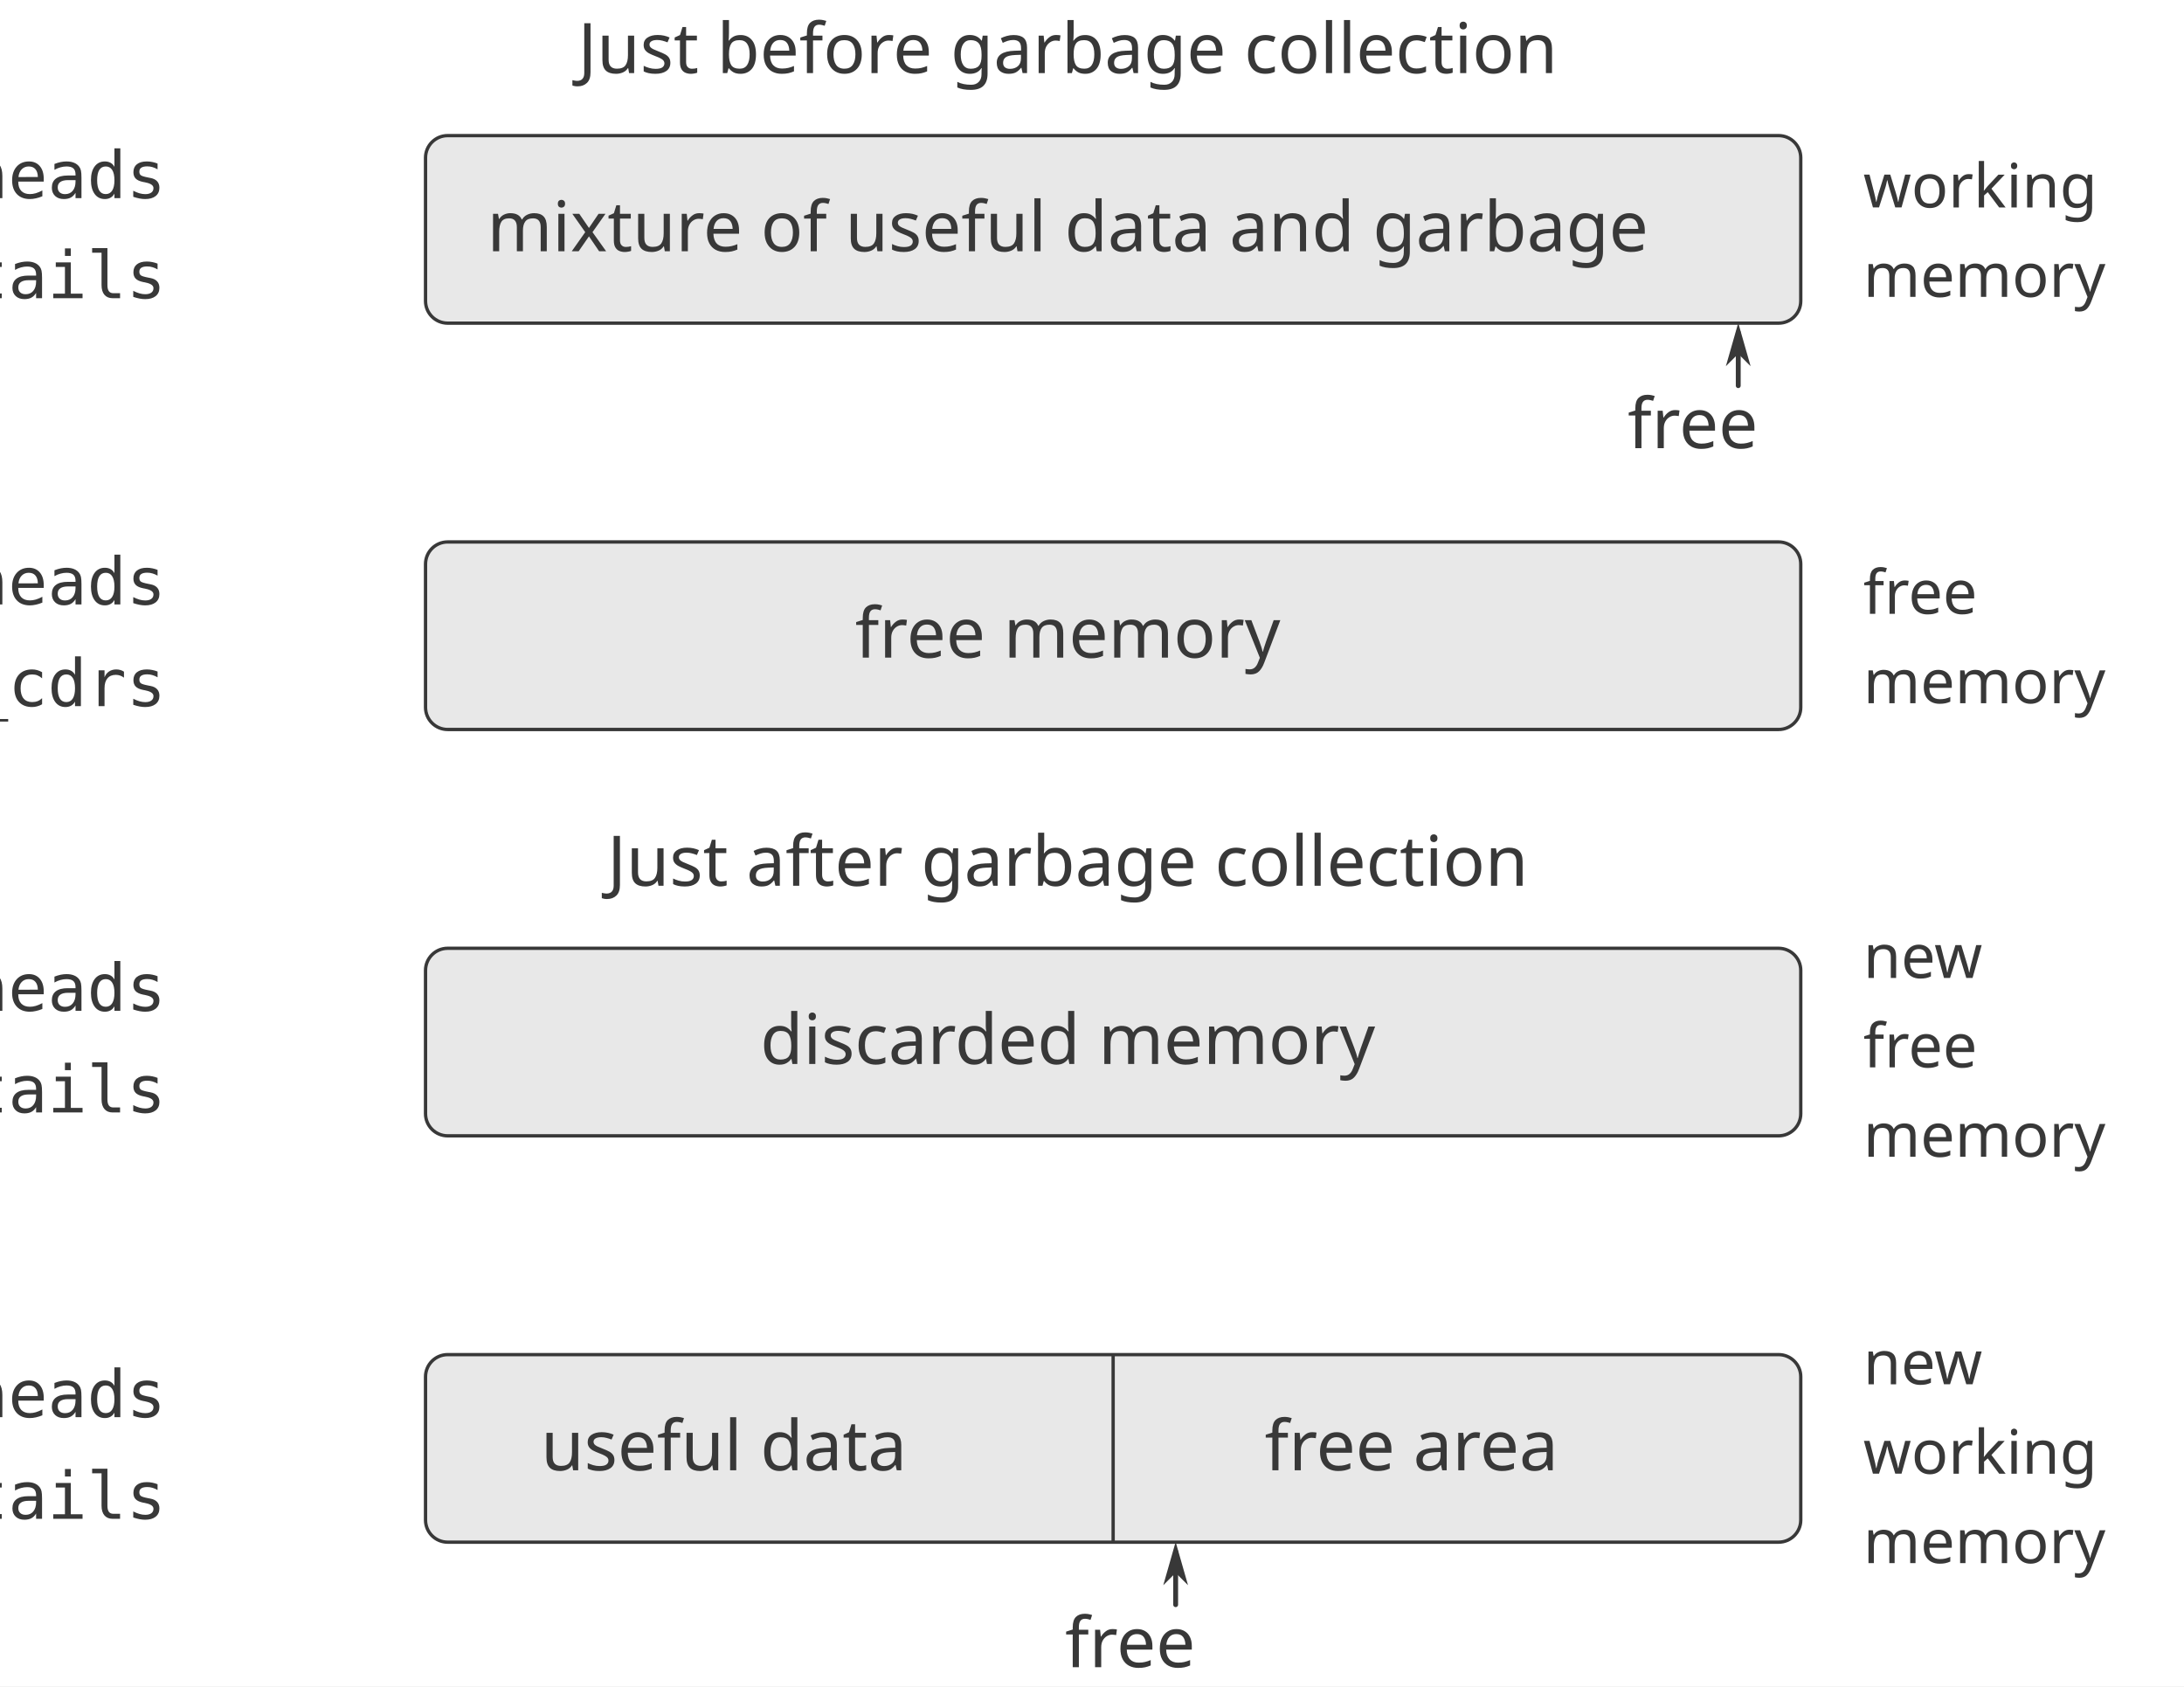
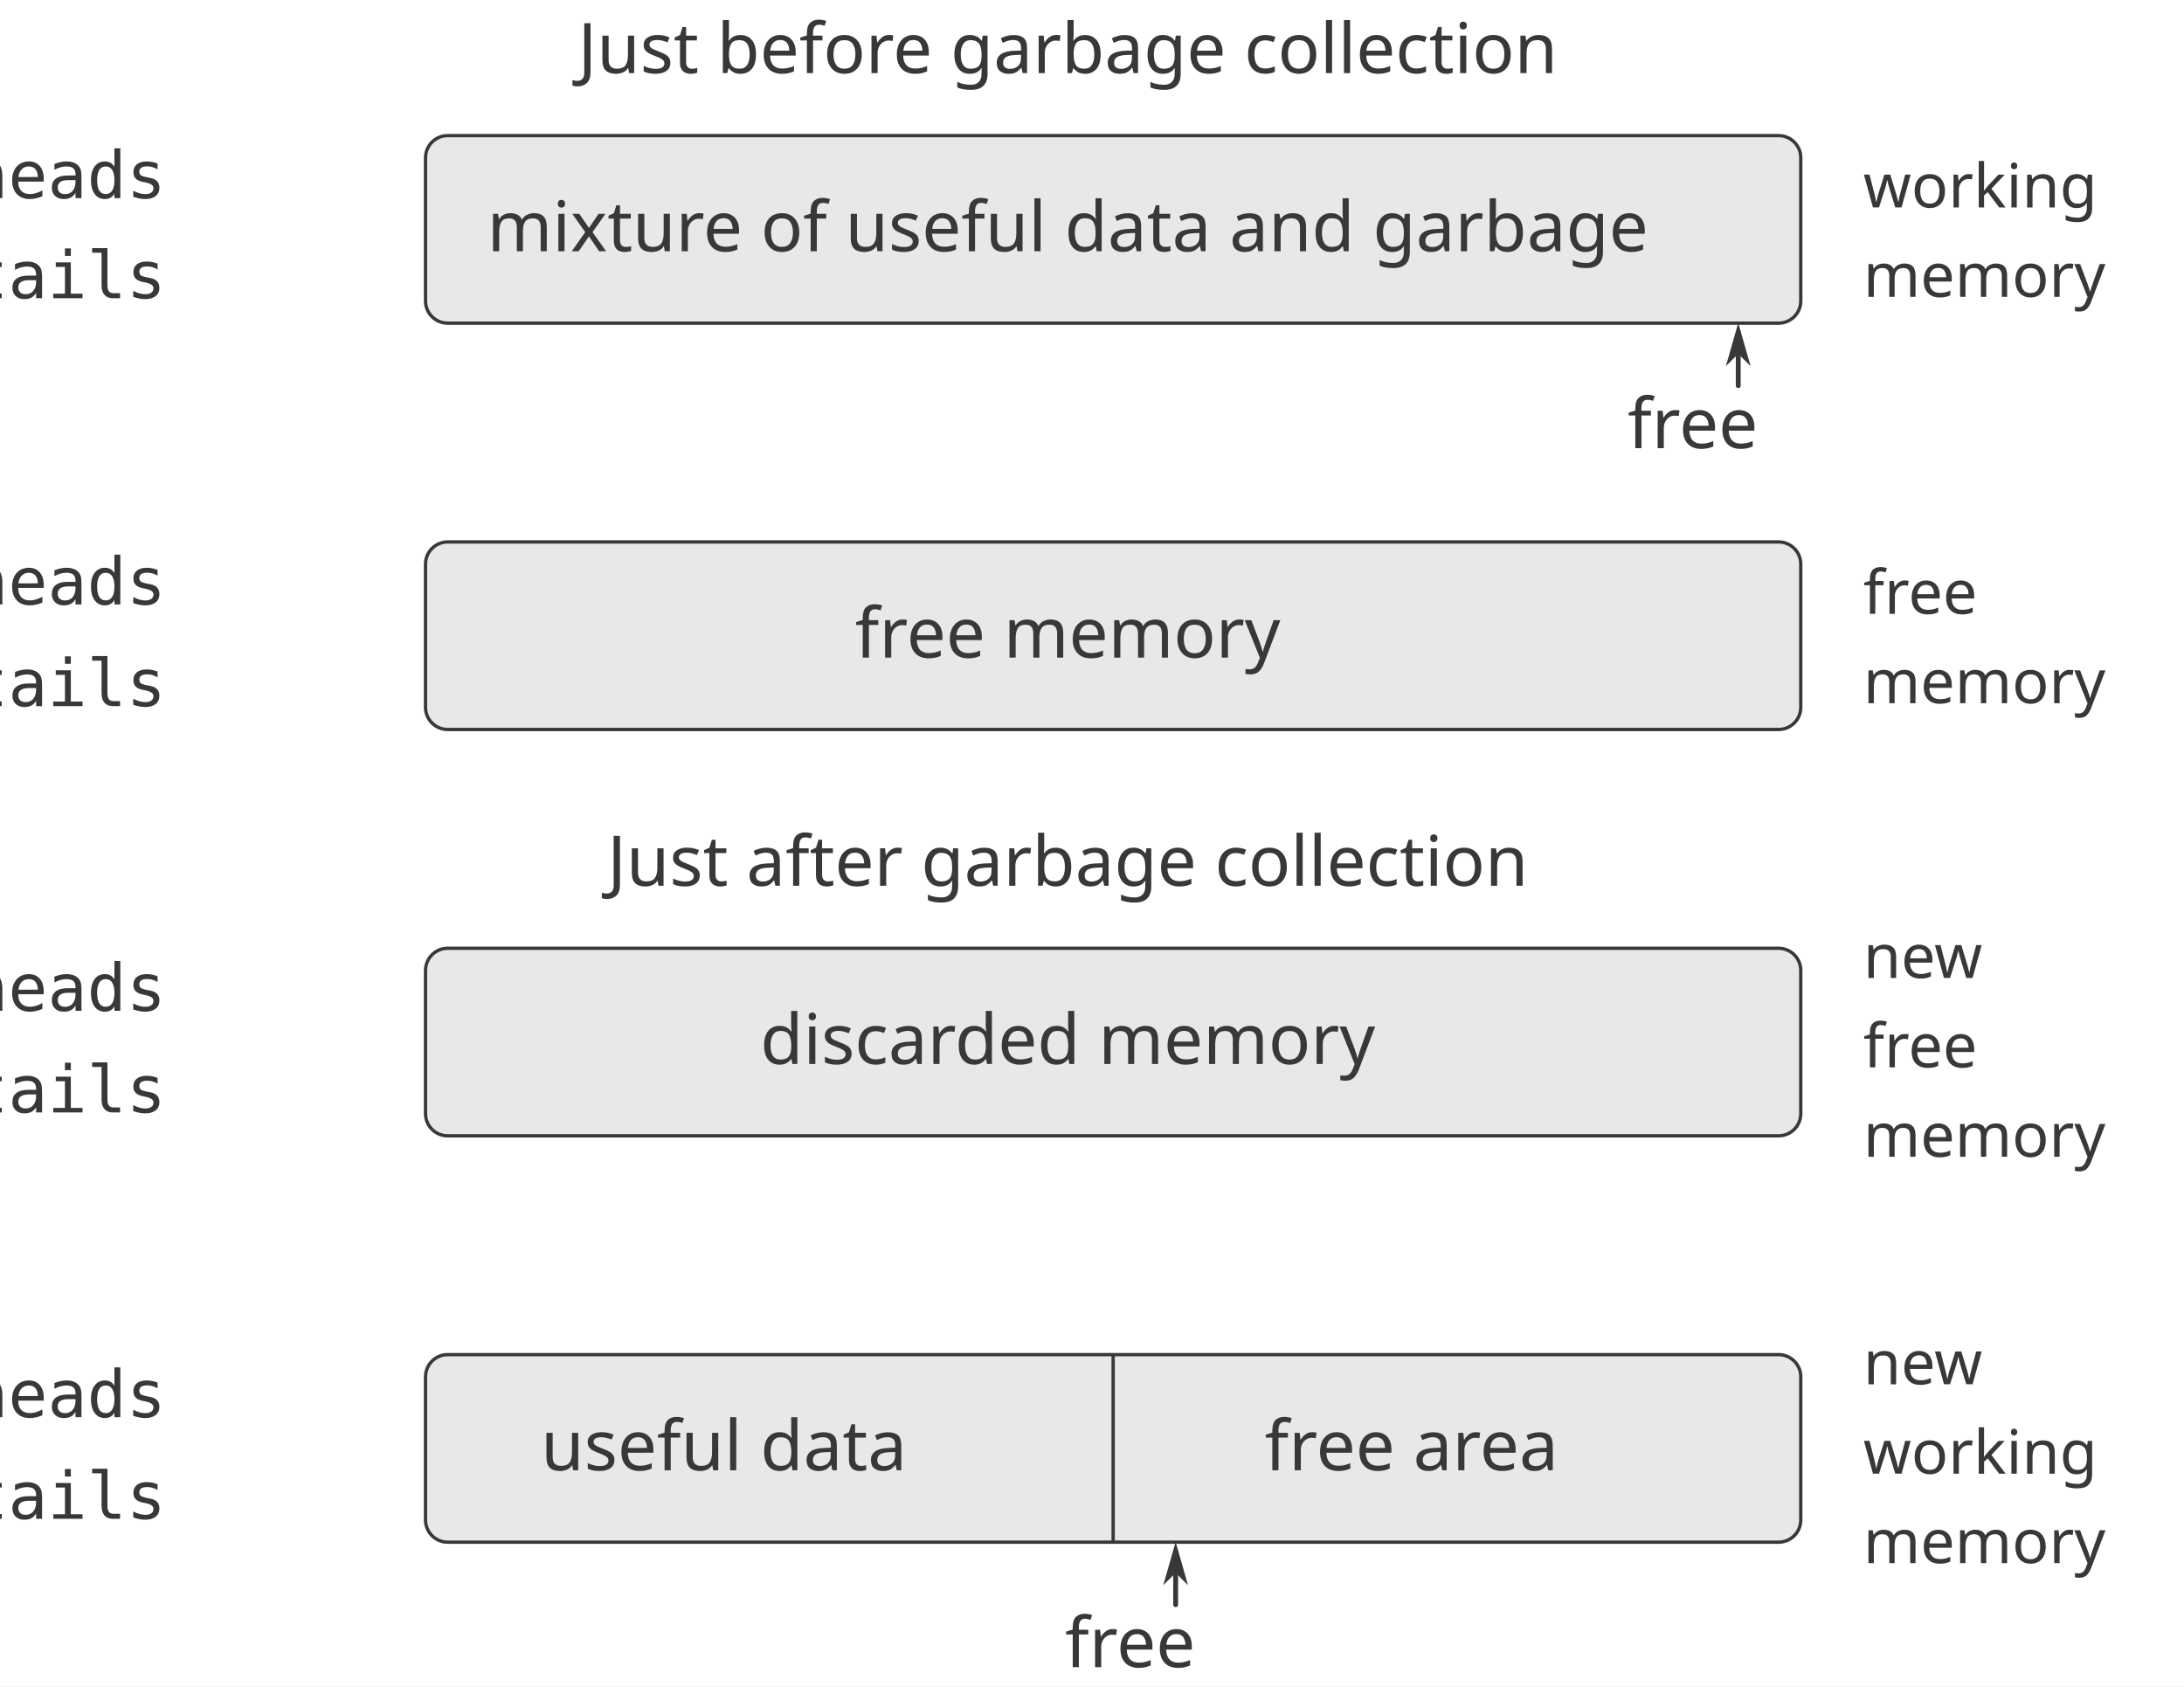
<svg xmlns="http://www.w3.org/2000/svg" preserveAspectRatio="xMinYMin meet" viewBox="0 0 667 515" id="svg8235" version="1.1">
  <defs id="defs8237">
    <marker refX="0" refY="0" orient="auto" id="Arrow1Mend" style="overflow:visible">
      <path d="M 0,0 5,-5 -12.5,0 5,5 0,0 z" transform="matrix(-0.4,0,0,-0.4,-4,0)" id="path4415" style="fill:#383838;fill-rule:evenodd;stroke:#383838;stroke-width:1pt;marker-start:none" />
    </marker>
    <marker refX="0" refY="0" orient="auto" id="Arrow1Mend-2" style="overflow:visible">
      <path d="M 0,0 5,-5 -12.5,0 5,5 0,0 z" transform="matrix(-0.4,0,0,-0.4,-4,0)" id="path4415-6" style="fill:#383838;fill-rule:evenodd;stroke:#383838;stroke-width:1pt;marker-start:none" />
    </marker>
  </defs>
  <rect width="100%" height="100%" fill="white" id="rect8" />
  <g transform="translate(-26.21337,-48.10294)" id="layer6" style="display:inline">
    <path d="m 557.079,165.881 0,-16.237" id="path8845-6-0-7-0-4-6-6" style="fill:none;stroke:#383838;stroke-width:1.488;stroke-linecap:round;stroke-linejoin:round;stroke-miterlimit:4;stroke-opacity:1;stroke-dasharray:none;marker-end:url(#Arrow1Mend)" />
    <rect width="420" height="57.273" rx="6.764" ry="6.764" x="156.17" y="89.517" id="rect8766" style="fill:#e8e8e8;fill-opacity:1;stroke:#383838;stroke-width:1.015;stroke-linecap:round;stroke-linejoin:round;stroke-miterlimit:4;stroke-opacity:1;stroke-dasharray:none;stroke-dashoffset:0" />
    <rect width="420" height="57.273" rx="6.764" ry="6.764" x="156.17" y="213.608" id="rect8766-0" style="fill:#e8e8e8;fill-opacity:1;stroke:#383838;stroke-width:1.015;stroke-linecap:round;stroke-linejoin:round;stroke-miterlimit:4;stroke-opacity:1;stroke-dasharray:none;stroke-dashoffset:0" />
    <rect width="420" height="57.273" rx="6.764" ry="6.764" x="156.17" y="337.699" id="rect8766-3" style="fill:#e8e8e8;fill-opacity:1;stroke:#383838;stroke-width:1.015;stroke-linecap:round;stroke-linejoin:round;stroke-miterlimit:4;stroke-opacity:1;stroke-dasharray:none;stroke-dashoffset:0" />
    <rect width="420" height="57.273" rx="6.764" ry="6.764" x="156.17" y="461.789" id="rect8766-9" style="fill:#e8e8e8;fill-opacity:1;stroke:#383838;stroke-width:1.015;stroke-linecap:round;stroke-linejoin:round;stroke-miterlimit:4;stroke-opacity:1;stroke-dasharray:none;stroke-dashoffset:0" />
  </g>
  <g transform="translate(-26.21337,-48.10294)" id="layer7" style="display:inline">
-     <text x="557.079" y="184.971" id="text8826" xml:space="preserve" style="font-style:normal;font-variant:normal;font-weight:normal;font-stretch:normal;font-size:21.333px;line-height:125%;font-family:'Linux Biolinum O';-inkscape-font-specification:'Linux Biolinum O, Normal';font-variant-ligatures:normal;font-variant-caps:normal;font-variant-numeric:normal;font-feature-settings:normal;text-align:center;letter-spacing:0px;word-spacing:0px;writing-mode:lr;text-anchor:middle;fill:#383838;fill-opacity:1;stroke:none;">
-       <tspan x="557.079" y="184.971" id="tspan8828" style="font-style:normal;font-variant:normal;font-weight:normal;font-stretch:normal;font-size:21.333px;font-family:'Linux Biolinum O';-inkscape-font-specification:'Linux Biolinum O, Normal';font-variant-ligatures:normal;font-variant-caps:normal;font-variant-numeric:normal;font-feature-settings:normal;text-align:center;writing-mode:lr;text-anchor:middle;">free</tspan>
+     <text x="557.079" y="184.971" id="text8826" xml:space="preserve" style="font-style:normal;font-variant:normal;font-weight:normal;font-stretch:normal;font-size:21.333px;line-height:125%;font-family:'Linux Biolinum O';-inkscape-font-specification:'Linux Biolinum O, Normal';font-variant-ligatures:normal;font-variant-caps:normal;font-variant-numeric:normal;font-feature-settings:normal;text-align:center;letter-spacing:0px;word-spacing:0px;writing-mode:lr-tb;text-anchor:middle;fill:#383838;fill-opacity:1;stroke:none">
+       <tspan x="557.079" y="184.971" id="tspan8828" style="font-style:normal;font-variant:normal;font-weight:normal;font-stretch:normal;font-size:21.333px;font-family:'Linux Biolinum O';-inkscape-font-specification:'Linux Biolinum O, Normal';font-variant-ligatures:normal;font-variant-caps:normal;font-variant-numeric:normal;font-feature-settings:normal;text-align:center;writing-mode:lr-tb;text-anchor:middle">free</tspan>
    </text>
    <path d="M 385.26,538.153 V 521.916" id="path8845-6-0-7-0-4-6-6-1" style="fill:none;stroke:#383838;stroke-width:1.488;stroke-linecap:round;stroke-linejoin:round;stroke-miterlimit:4;stroke-dasharray:none;stroke-opacity:1;marker-end:url(#Arrow1Mend)" />
-     <text x="385.26" y="557.244" id="text8826-0" xml:space="preserve" style="font-style:normal;font-variant:normal;font-weight:normal;font-stretch:normal;font-size:21.333px;line-height:125%;font-family:'Linux Biolinum O';-inkscape-font-specification:'Linux Biolinum O, Normal';font-variant-ligatures:normal;font-variant-caps:normal;font-variant-numeric:normal;font-feature-settings:normal;text-align:center;letter-spacing:0px;word-spacing:0px;writing-mode:lr;text-anchor:middle;fill:#383838;fill-opacity:1;stroke:none;">
-       <tspan x="385.26" y="557.244" id="tspan8828-1" style="font-style:normal;font-variant:normal;font-weight:normal;font-stretch:normal;font-size:21.333px;font-family:'Linux Biolinum O';-inkscape-font-specification:'Linux Biolinum O, Normal';font-variant-ligatures:normal;font-variant-caps:normal;font-variant-numeric:normal;font-feature-settings:normal;text-align:center;writing-mode:lr;text-anchor:middle;">free</tspan>
+     <text x="385.26" y="557.244" id="text8826-0" xml:space="preserve" style="font-style:normal;font-variant:normal;font-weight:normal;font-stretch:normal;font-size:21.333px;line-height:125%;font-family:'Linux Biolinum O';-inkscape-font-specification:'Linux Biolinum O, Normal';font-variant-ligatures:normal;font-variant-caps:normal;font-variant-numeric:normal;font-feature-settings:normal;text-align:center;letter-spacing:0px;word-spacing:0px;writing-mode:lr-tb;text-anchor:middle;fill:#383838;fill-opacity:1;stroke:none">
+       <tspan x="385.26" y="557.244" id="tspan8828-1" style="font-style:normal;font-variant:normal;font-weight:normal;font-stretch:normal;font-size:21.333px;font-family:'Linux Biolinum O';-inkscape-font-specification:'Linux Biolinum O, Normal';font-variant-ligatures:normal;font-variant-caps:normal;font-variant-numeric:normal;font-feature-settings:normal;text-align:center;writing-mode:lr-tb;text-anchor:middle">free</tspan>
    </text>
-     <text x="366.17" y="70.426" id="text9368" xml:space="preserve" style="font-style:normal;font-variant:normal;font-weight:normal;font-stretch:normal;font-size:21.333px;line-height:125%;font-family:'Linux Biolinum O';-inkscape-font-specification:'Linux Biolinum O, Normal';font-variant-ligatures:normal;font-variant-caps:normal;font-variant-numeric:normal;font-feature-settings:normal;text-align:center;letter-spacing:0px;word-spacing:0px;writing-mode:lr;text-anchor:middle;fill:#383838;fill-opacity:1;stroke:none;">
-       <tspan x="366.17" y="70.426" id="tspan9370" style="font-style:normal;font-variant:normal;font-weight:normal;font-stretch:normal;font-size:21.333px;font-family:'Linux Biolinum O';-inkscape-font-specification:'Linux Biolinum O, Normal';font-variant-ligatures:normal;font-variant-caps:normal;font-variant-numeric:normal;font-feature-settings:normal;text-align:center;writing-mode:lr;text-anchor:middle;">Just before garbage collection</tspan>
+     <text x="366.17" y="70.426" id="text9368" xml:space="preserve" style="font-style:normal;font-variant:normal;font-weight:normal;font-stretch:normal;font-size:21.333px;line-height:125%;font-family:'Linux Biolinum O';-inkscape-font-specification:'Linux Biolinum O, Normal';font-variant-ligatures:normal;font-variant-caps:normal;font-variant-numeric:normal;font-feature-settings:normal;text-align:center;letter-spacing:0px;word-spacing:0px;writing-mode:lr-tb;text-anchor:middle;fill:#383838;fill-opacity:1;stroke:none">
+       <tspan x="366.17" y="70.426" id="tspan9370" style="font-style:normal;font-variant:normal;font-weight:normal;font-stretch:normal;font-size:21.333px;font-family:'Linux Biolinum O';-inkscape-font-specification:'Linux Biolinum O, Normal';font-variant-ligatures:normal;font-variant-caps:normal;font-variant-numeric:normal;font-feature-settings:normal;text-align:center;writing-mode:lr-tb;text-anchor:middle">Just before garbage collection</tspan>
    </text>
-     <text x="366.17" y="124.845" id="text9372" xml:space="preserve" style="font-style:normal;font-variant:normal;font-weight:normal;font-stretch:normal;font-size:21.333px;line-height:125%;font-family:'Linux Biolinum O';-inkscape-font-specification:'Linux Biolinum O, Normal';font-variant-ligatures:normal;font-variant-caps:normal;font-variant-numeric:normal;font-feature-settings:normal;text-align:center;letter-spacing:0px;word-spacing:0px;writing-mode:lr;text-anchor:middle;fill:#383838;fill-opacity:1;stroke:none;">
-       <tspan x="366.17" y="124.845" id="tspan9374" style="font-style:normal;font-variant:normal;font-weight:normal;font-stretch:normal;font-size:21.333px;font-family:'Linux Biolinum O';-inkscape-font-specification:'Linux Biolinum O, Normal';font-variant-ligatures:normal;font-variant-caps:normal;font-variant-numeric:normal;font-feature-settings:normal;text-align:center;writing-mode:lr;text-anchor:middle;">mixture of useful data and garbage</tspan>
+     <text x="366.17" y="124.845" id="text9372" xml:space="preserve" style="font-style:normal;font-variant:normal;font-weight:normal;font-stretch:normal;font-size:21.333px;line-height:125%;font-family:'Linux Biolinum O';-inkscape-font-specification:'Linux Biolinum O, Normal';font-variant-ligatures:normal;font-variant-caps:normal;font-variant-numeric:normal;font-feature-settings:normal;text-align:center;letter-spacing:0px;word-spacing:0px;writing-mode:lr-tb;text-anchor:middle;fill:#383838;fill-opacity:1;stroke:none">
+       <tspan x="366.17" y="124.845" id="tspan9374" style="font-style:normal;font-variant:normal;font-weight:normal;font-stretch:normal;font-size:21.333px;font-family:'Linux Biolinum O';-inkscape-font-specification:'Linux Biolinum O, Normal';font-variant-ligatures:normal;font-variant-caps:normal;font-variant-numeric:normal;font-feature-settings:normal;text-align:center;writing-mode:lr-tb;text-anchor:middle">mixture of useful data and garbage</tspan>
    </text>
-     <text x="366.17" y="248.936" id="text9376" xml:space="preserve" style="font-style:normal;font-variant:normal;font-weight:normal;font-stretch:normal;font-size:21.333px;line-height:125%;font-family:'Linux Biolinum O';-inkscape-font-specification:'Linux Biolinum O, Normal';font-variant-ligatures:normal;font-variant-caps:normal;font-variant-numeric:normal;font-feature-settings:normal;text-align:center;letter-spacing:0px;word-spacing:0px;writing-mode:lr;text-anchor:middle;fill:#383838;fill-opacity:1;stroke:none;">
-       <tspan x="366.17" y="248.936" id="tspan9378" style="font-style:normal;font-variant:normal;font-weight:normal;font-stretch:normal;font-size:21.333px;font-family:'Linux Biolinum O';-inkscape-font-specification:'Linux Biolinum O, Normal';font-variant-ligatures:normal;font-variant-caps:normal;font-variant-numeric:normal;font-feature-settings:normal;text-align:center;writing-mode:lr;text-anchor:middle;">free memory</tspan>
+     <text x="366.17" y="248.936" id="text9376" xml:space="preserve" style="font-style:normal;font-variant:normal;font-weight:normal;font-stretch:normal;font-size:21.333px;line-height:125%;font-family:'Linux Biolinum O';-inkscape-font-specification:'Linux Biolinum O, Normal';font-variant-ligatures:normal;font-variant-caps:normal;font-variant-numeric:normal;font-feature-settings:normal;text-align:center;letter-spacing:0px;word-spacing:0px;writing-mode:lr-tb;text-anchor:middle;fill:#383838;fill-opacity:1;stroke:none">
+       <tspan x="366.17" y="248.936" id="tspan9378" style="font-style:normal;font-variant:normal;font-weight:normal;font-stretch:normal;font-size:21.333px;font-family:'Linux Biolinum O';-inkscape-font-specification:'Linux Biolinum O, Normal';font-variant-ligatures:normal;font-variant-caps:normal;font-variant-numeric:normal;font-feature-settings:normal;text-align:center;writing-mode:lr-tb;text-anchor:middle">free memory</tspan>
    </text>
-     <text x="366.17" y="318.608" id="text9380" xml:space="preserve" style="font-style:normal;font-variant:normal;font-weight:normal;font-stretch:normal;font-size:21.333px;line-height:125%;font-family:'Linux Biolinum O';-inkscape-font-specification:'Linux Biolinum O, Normal';font-variant-ligatures:normal;font-variant-caps:normal;font-variant-numeric:normal;font-feature-settings:normal;text-align:center;letter-spacing:0px;word-spacing:0px;writing-mode:lr;text-anchor:middle;fill:#383838;fill-opacity:1;stroke:none;">
-       <tspan x="366.17" y="318.608" id="tspan9382" style="font-style:normal;font-variant:normal;font-weight:normal;font-stretch:normal;font-size:21.333px;font-family:'Linux Biolinum O';-inkscape-font-specification:'Linux Biolinum O, Normal';font-variant-ligatures:normal;font-variant-caps:normal;font-variant-numeric:normal;font-feature-settings:normal;text-align:center;writing-mode:lr;text-anchor:middle;">Just after garbage collection</tspan>
+     <text x="366.17" y="318.608" id="text9380" xml:space="preserve" style="font-style:normal;font-variant:normal;font-weight:normal;font-stretch:normal;font-size:21.333px;line-height:125%;font-family:'Linux Biolinum O';-inkscape-font-specification:'Linux Biolinum O, Normal';font-variant-ligatures:normal;font-variant-caps:normal;font-variant-numeric:normal;font-feature-settings:normal;text-align:center;letter-spacing:0px;word-spacing:0px;writing-mode:lr-tb;text-anchor:middle;fill:#383838;fill-opacity:1;stroke:none">
+       <tspan x="366.17" y="318.608" id="tspan9382" style="font-style:normal;font-variant:normal;font-weight:normal;font-stretch:normal;font-size:21.333px;font-family:'Linux Biolinum O';-inkscape-font-specification:'Linux Biolinum O, Normal';font-variant-ligatures:normal;font-variant-caps:normal;font-variant-numeric:normal;font-feature-settings:normal;text-align:center;writing-mode:lr-tb;text-anchor:middle">Just after garbage collection</tspan>
    </text>
-     <text x="366.17" y="373.026" id="text9384" xml:space="preserve" style="font-style:normal;font-variant:normal;font-weight:normal;font-stretch:normal;font-size:21.333px;line-height:125%;font-family:'Linux Biolinum O';-inkscape-font-specification:'Linux Biolinum O, Normal';font-variant-ligatures:normal;font-variant-caps:normal;font-variant-numeric:normal;font-feature-settings:normal;text-align:center;letter-spacing:0px;word-spacing:0px;writing-mode:lr;text-anchor:middle;fill:#383838;fill-opacity:1;stroke:none;">
-       <tspan x="366.17" y="373.026" id="tspan9386" style="font-style:normal;font-variant:normal;font-weight:normal;font-stretch:normal;font-size:21.333px;font-family:'Linux Biolinum O';-inkscape-font-specification:'Linux Biolinum O, Normal';font-variant-ligatures:normal;font-variant-caps:normal;font-variant-numeric:normal;font-feature-settings:normal;text-align:center;writing-mode:lr;text-anchor:middle;">discarded memory</tspan>
+     <text x="366.17" y="373.026" id="text9384" xml:space="preserve" style="font-style:normal;font-variant:normal;font-weight:normal;font-stretch:normal;font-size:21.333px;line-height:125%;font-family:'Linux Biolinum O';-inkscape-font-specification:'Linux Biolinum O, Normal';font-variant-ligatures:normal;font-variant-caps:normal;font-variant-numeric:normal;font-feature-settings:normal;text-align:center;letter-spacing:0px;word-spacing:0px;writing-mode:lr-tb;text-anchor:middle;fill:#383838;fill-opacity:1;stroke:none">
+       <tspan x="366.17" y="373.026" id="tspan9386" style="font-style:normal;font-variant:normal;font-weight:normal;font-stretch:normal;font-size:21.333px;font-family:'Linux Biolinum O';-inkscape-font-specification:'Linux Biolinum O, Normal';font-variant-ligatures:normal;font-variant-caps:normal;font-variant-numeric:normal;font-feature-settings:normal;text-align:center;writing-mode:lr-tb;text-anchor:middle">discarded memory</tspan>
    </text>
-     <text x="261.17" y="497.117" id="text9388" xml:space="preserve" style="font-style:normal;font-variant:normal;font-weight:normal;font-stretch:normal;font-size:21.333px;line-height:125%;font-family:'Linux Biolinum O';-inkscape-font-specification:'Linux Biolinum O, Normal';font-variant-ligatures:normal;font-variant-caps:normal;font-variant-numeric:normal;font-feature-settings:normal;text-align:center;letter-spacing:0px;word-spacing:0px;writing-mode:lr;text-anchor:middle;fill:#383838;fill-opacity:1;stroke:none;">
-       <tspan x="261.17" y="497.117" id="tspan9390" style="font-style:normal;font-variant:normal;font-weight:normal;font-stretch:normal;font-size:21.333px;font-family:'Linux Biolinum O';-inkscape-font-specification:'Linux Biolinum O, Normal';font-variant-ligatures:normal;font-variant-caps:normal;font-variant-numeric:normal;font-feature-settings:normal;text-align:center;writing-mode:lr;text-anchor:middle;">useful data</tspan>
+     <text x="261.17" y="497.117" id="text9388" xml:space="preserve" style="font-style:normal;font-variant:normal;font-weight:normal;font-stretch:normal;font-size:21.333px;line-height:125%;font-family:'Linux Biolinum O';-inkscape-font-specification:'Linux Biolinum O, Normal';font-variant-ligatures:normal;font-variant-caps:normal;font-variant-numeric:normal;font-feature-settings:normal;text-align:center;letter-spacing:0px;word-spacing:0px;writing-mode:lr-tb;text-anchor:middle;fill:#383838;fill-opacity:1;stroke:none">
+       <tspan x="261.17" y="497.117" id="tspan9390" style="font-style:normal;font-variant:normal;font-weight:normal;font-stretch:normal;font-size:21.333px;font-family:'Linux Biolinum O';-inkscape-font-specification:'Linux Biolinum O, Normal';font-variant-ligatures:normal;font-variant-caps:normal;font-variant-numeric:normal;font-feature-settings:normal;text-align:center;writing-mode:lr-tb;text-anchor:middle">useful data</tspan>
    </text>
-     <text x="471.169" y="497.117" id="text9392" xml:space="preserve" style="font-style:normal;font-variant:normal;font-weight:normal;font-stretch:normal;font-size:21.333px;line-height:125%;font-family:'Linux Biolinum O';-inkscape-font-specification:'Linux Biolinum O, Normal';font-variant-ligatures:normal;font-variant-caps:normal;font-variant-numeric:normal;font-feature-settings:normal;text-align:center;letter-spacing:0px;word-spacing:0px;writing-mode:lr;text-anchor:middle;fill:#383838;fill-opacity:1;stroke:none;">
-       <tspan x="471.169" y="497.117" id="tspan9394" style="font-style:normal;font-variant:normal;font-weight:normal;font-stretch:normal;font-size:21.333px;font-family:'Linux Biolinum O';-inkscape-font-specification:'Linux Biolinum O, Normal';font-variant-ligatures:normal;font-variant-caps:normal;font-variant-numeric:normal;font-feature-settings:normal;text-align:center;writing-mode:lr;text-anchor:middle;">free area</tspan>
+     <text x="471.169" y="497.117" id="text9392" xml:space="preserve" style="font-style:normal;font-variant:normal;font-weight:normal;font-stretch:normal;font-size:21.333px;line-height:125%;font-family:'Linux Biolinum O';-inkscape-font-specification:'Linux Biolinum O, Normal';font-variant-ligatures:normal;font-variant-caps:normal;font-variant-numeric:normal;font-feature-settings:normal;text-align:center;letter-spacing:0px;word-spacing:0px;writing-mode:lr-tb;text-anchor:middle;fill:#383838;fill-opacity:1;stroke:none">
+       <tspan x="471.169" y="497.117" id="tspan9394" style="font-style:normal;font-variant:normal;font-weight:normal;font-stretch:normal;font-size:21.333px;font-family:'Linux Biolinum O';-inkscape-font-specification:'Linux Biolinum O, Normal';font-variant-ligatures:normal;font-variant-caps:normal;font-variant-numeric:normal;font-feature-settings:normal;text-align:center;writing-mode:lr-tb;text-anchor:middle">free area</tspan>
    </text>
-     <text x="595.26" y="111.462" id="text9396" xml:space="preserve" style="font-style:normal;font-variant:normal;font-weight:normal;font-stretch:normal;font-size:18.667px;line-height:110%;font-family:'Linux Biolinum O';-inkscape-font-specification:'Linux Biolinum O, Normal';font-variant-ligatures:normal;font-variant-caps:normal;font-variant-numeric:normal;font-feature-settings:normal;text-align:start;letter-spacing:0px;word-spacing:0px;writing-mode:lr;text-anchor:start;fill:#383838;fill-opacity:1;stroke:none;">
-       <tspan x="595.26" y="111.462" id="tspan9398" style="font-style:normal;font-variant:normal;font-weight:normal;font-stretch:normal;font-size:18.667px;line-height:110%;font-family:'Linux Biolinum O';-inkscape-font-specification:'Linux Biolinum O, Normal';font-variant-ligatures:normal;font-variant-caps:normal;font-variant-numeric:normal;font-feature-settings:normal;text-align:start;writing-mode:lr;text-anchor:start;">working</tspan>
-       <tspan x="595.26" y="138.762" id="tspan9400" style="font-style:normal;font-variant:normal;font-weight:normal;font-stretch:normal;font-size:18.667px;line-height:110%;font-family:'Linux Biolinum O';-inkscape-font-specification:'Linux Biolinum O, Normal';font-variant-ligatures:normal;font-variant-caps:normal;font-variant-numeric:normal;font-feature-settings:normal;text-align:start;writing-mode:lr;text-anchor:start;">memory</tspan>
+     <text x="595.26" y="111.462" id="text9396" xml:space="preserve" style="font-style:normal;font-variant:normal;font-weight:normal;font-stretch:normal;font-size:18.667px;line-height:110%;font-family:'Linux Biolinum O';-inkscape-font-specification:'Linux Biolinum O, Normal';font-variant-ligatures:normal;font-variant-caps:normal;font-variant-numeric:normal;font-feature-settings:normal;text-align:start;letter-spacing:0px;word-spacing:0px;writing-mode:lr-tb;text-anchor:start;fill:#383838;fill-opacity:1;stroke:none">
+       <tspan x="595.26" y="111.462" id="tspan9398" style="font-style:normal;font-variant:normal;font-weight:normal;font-stretch:normal;font-size:18.667px;line-height:110%;font-family:'Linux Biolinum O';-inkscape-font-specification:'Linux Biolinum O, Normal';font-variant-ligatures:normal;font-variant-caps:normal;font-variant-numeric:normal;font-feature-settings:normal;text-align:start;writing-mode:lr-tb;text-anchor:start">working</tspan>
+       <tspan x="595.26" y="138.762" id="tspan9400" style="font-style:normal;font-variant:normal;font-weight:normal;font-stretch:normal;font-size:18.667px;line-height:110%;font-family:'Linux Biolinum O';-inkscape-font-specification:'Linux Biolinum O, Normal';font-variant-ligatures:normal;font-variant-caps:normal;font-variant-numeric:normal;font-feature-settings:normal;text-align:start;writing-mode:lr-tb;text-anchor:start">memory</tspan>
    </text>
-     <text x="595.26" y="235.553" id="text9402" xml:space="preserve" style="font-style:normal;font-variant:normal;font-weight:normal;font-stretch:normal;font-size:18.667px;line-height:110%;font-family:'Linux Biolinum O';-inkscape-font-specification:'Linux Biolinum O, Normal';font-variant-ligatures:normal;font-variant-caps:normal;font-variant-numeric:normal;font-feature-settings:normal;text-align:start;letter-spacing:0px;word-spacing:0px;writing-mode:lr;text-anchor:start;fill:#383838;fill-opacity:1;stroke:none;">
-       <tspan x="595.26" y="235.553" id="tspan9404" style="font-style:normal;font-variant:normal;font-weight:normal;font-stretch:normal;font-size:18.667px;line-height:110%;font-family:'Linux Biolinum O';-inkscape-font-specification:'Linux Biolinum O, Normal';font-variant-ligatures:normal;font-variant-caps:normal;font-variant-numeric:normal;font-feature-settings:normal;text-align:start;writing-mode:lr;text-anchor:start;">free</tspan>
-       <tspan x="595.26" y="262.853" id="tspan9406" style="font-style:normal;font-variant:normal;font-weight:normal;font-stretch:normal;font-size:18.667px;line-height:110%;font-family:'Linux Biolinum O';-inkscape-font-specification:'Linux Biolinum O, Normal';font-variant-ligatures:normal;font-variant-caps:normal;font-variant-numeric:normal;font-feature-settings:normal;text-align:start;writing-mode:lr;text-anchor:start;">memory</tspan>
+     <text x="595.26" y="235.553" id="text9402" xml:space="preserve" style="font-style:normal;font-variant:normal;font-weight:normal;font-stretch:normal;font-size:18.667px;line-height:110%;font-family:'Linux Biolinum O';-inkscape-font-specification:'Linux Biolinum O, Normal';font-variant-ligatures:normal;font-variant-caps:normal;font-variant-numeric:normal;font-feature-settings:normal;text-align:start;letter-spacing:0px;word-spacing:0px;writing-mode:lr-tb;text-anchor:start;fill:#383838;fill-opacity:1;stroke:none">
+       <tspan x="595.26" y="235.553" id="tspan9404" style="font-style:normal;font-variant:normal;font-weight:normal;font-stretch:normal;font-size:18.667px;line-height:110%;font-family:'Linux Biolinum O';-inkscape-font-specification:'Linux Biolinum O, Normal';font-variant-ligatures:normal;font-variant-caps:normal;font-variant-numeric:normal;font-feature-settings:normal;text-align:start;writing-mode:lr-tb;text-anchor:start">free</tspan>
+       <tspan x="595.26" y="262.853" id="tspan9406" style="font-style:normal;font-variant:normal;font-weight:normal;font-stretch:normal;font-size:18.667px;line-height:110%;font-family:'Linux Biolinum O';-inkscape-font-specification:'Linux Biolinum O, Normal';font-variant-ligatures:normal;font-variant-caps:normal;font-variant-numeric:normal;font-feature-settings:normal;text-align:start;writing-mode:lr-tb;text-anchor:start">memory</tspan>
    </text>
-     <text x="595.26" y="346.762" id="text9408" xml:space="preserve" style="font-style:normal;font-variant:normal;font-weight:normal;font-stretch:normal;font-size:18.667px;line-height:110%;font-family:'Linux Biolinum O';-inkscape-font-specification:'Linux Biolinum O, Normal';font-variant-ligatures:normal;font-variant-caps:normal;font-variant-numeric:normal;font-feature-settings:normal;text-align:start;letter-spacing:0px;word-spacing:0px;writing-mode:lr;text-anchor:start;fill:#383838;fill-opacity:1;stroke:none;">
-       <tspan x="595.26" y="346.762" id="tspan9410" style="font-style:normal;font-variant:normal;font-weight:normal;font-stretch:normal;font-size:18.667px;line-height:110%;font-family:'Linux Biolinum O';-inkscape-font-specification:'Linux Biolinum O, Normal';font-variant-ligatures:normal;font-variant-caps:normal;font-variant-numeric:normal;font-feature-settings:normal;text-align:start;writing-mode:lr;text-anchor:start;">new</tspan>
-       <tspan x="595.26" y="374.062" id="tspan9412" style="font-style:normal;font-variant:normal;font-weight:normal;font-stretch:normal;font-size:18.667px;line-height:110%;font-family:'Linux Biolinum O';-inkscape-font-specification:'Linux Biolinum O, Normal';font-variant-ligatures:normal;font-variant-caps:normal;font-variant-numeric:normal;font-feature-settings:normal;text-align:start;writing-mode:lr;text-anchor:start;">free</tspan>
-       <tspan x="595.26" y="401.362" id="tspan9414" style="font-style:normal;font-variant:normal;font-weight:normal;font-stretch:normal;font-size:18.667px;line-height:110%;font-family:'Linux Biolinum O';-inkscape-font-specification:'Linux Biolinum O, Normal';font-variant-ligatures:normal;font-variant-caps:normal;font-variant-numeric:normal;font-feature-settings:normal;text-align:start;writing-mode:lr;text-anchor:start;">memory</tspan>
+     <text x="595.26" y="346.762" id="text9408" xml:space="preserve" style="font-style:normal;font-variant:normal;font-weight:normal;font-stretch:normal;font-size:18.667px;line-height:110%;font-family:'Linux Biolinum O';-inkscape-font-specification:'Linux Biolinum O, Normal';font-variant-ligatures:normal;font-variant-caps:normal;font-variant-numeric:normal;font-feature-settings:normal;text-align:start;letter-spacing:0px;word-spacing:0px;writing-mode:lr-tb;text-anchor:start;fill:#383838;fill-opacity:1;stroke:none">
+       <tspan x="595.26" y="346.762" id="tspan9410" style="font-style:normal;font-variant:normal;font-weight:normal;font-stretch:normal;font-size:18.667px;line-height:110%;font-family:'Linux Biolinum O';-inkscape-font-specification:'Linux Biolinum O, Normal';font-variant-ligatures:normal;font-variant-caps:normal;font-variant-numeric:normal;font-feature-settings:normal;text-align:start;writing-mode:lr-tb;text-anchor:start">new</tspan>
+       <tspan x="595.26" y="374.062" id="tspan9412" style="font-style:normal;font-variant:normal;font-weight:normal;font-stretch:normal;font-size:18.667px;line-height:110%;font-family:'Linux Biolinum O';-inkscape-font-specification:'Linux Biolinum O, Normal';font-variant-ligatures:normal;font-variant-caps:normal;font-variant-numeric:normal;font-feature-settings:normal;text-align:start;writing-mode:lr-tb;text-anchor:start">free</tspan>
+       <tspan x="595.26" y="401.362" id="tspan9414" style="font-style:normal;font-variant:normal;font-weight:normal;font-stretch:normal;font-size:18.667px;line-height:110%;font-family:'Linux Biolinum O';-inkscape-font-specification:'Linux Biolinum O, Normal';font-variant-ligatures:normal;font-variant-caps:normal;font-variant-numeric:normal;font-feature-settings:normal;text-align:start;writing-mode:lr-tb;text-anchor:start">memory</tspan>
    </text>
-     <text x="595.26" y="470.853" id="text9416" xml:space="preserve" style="font-style:normal;font-variant:normal;font-weight:normal;font-stretch:normal;font-size:18.667px;line-height:110%;font-family:'Linux Biolinum O';-inkscape-font-specification:'Linux Biolinum O, Normal';font-variant-ligatures:normal;font-variant-caps:normal;font-variant-numeric:normal;font-feature-settings:normal;text-align:start;letter-spacing:0px;word-spacing:0px;writing-mode:lr;text-anchor:start;fill:#383838;fill-opacity:1;stroke:none;">
-       <tspan x="595.26" y="470.853" id="tspan9418" style="font-style:normal;font-variant:normal;font-weight:normal;font-stretch:normal;font-size:18.667px;line-height:110%;font-family:'Linux Biolinum O';-inkscape-font-specification:'Linux Biolinum O, Normal';font-variant-ligatures:normal;font-variant-caps:normal;font-variant-numeric:normal;font-feature-settings:normal;text-align:start;writing-mode:lr;text-anchor:start;">new</tspan>
-       <tspan x="595.26" y="498.153" id="tspan9420" style="font-style:normal;font-variant:normal;font-weight:normal;font-stretch:normal;font-size:18.667px;line-height:110%;font-family:'Linux Biolinum O';-inkscape-font-specification:'Linux Biolinum O, Normal';font-variant-ligatures:normal;font-variant-caps:normal;font-variant-numeric:normal;font-feature-settings:normal;text-align:start;writing-mode:lr;text-anchor:start;">working</tspan>
-       <tspan x="595.26" y="525.453" id="tspan9422" style="font-style:normal;font-variant:normal;font-weight:normal;font-stretch:normal;font-size:18.667px;line-height:110%;font-family:'Linux Biolinum O';-inkscape-font-specification:'Linux Biolinum O, Normal';font-variant-ligatures:normal;font-variant-caps:normal;font-variant-numeric:normal;font-feature-settings:normal;text-align:start;writing-mode:lr;text-anchor:start;">memory</tspan>
+     <text x="595.26" y="470.853" id="text9416" xml:space="preserve" style="font-style:normal;font-variant:normal;font-weight:normal;font-stretch:normal;font-size:18.667px;line-height:110%;font-family:'Linux Biolinum O';-inkscape-font-specification:'Linux Biolinum O, Normal';font-variant-ligatures:normal;font-variant-caps:normal;font-variant-numeric:normal;font-feature-settings:normal;text-align:start;letter-spacing:0px;word-spacing:0px;writing-mode:lr-tb;text-anchor:start;fill:#383838;fill-opacity:1;stroke:none">
+       <tspan x="595.26" y="470.853" id="tspan9418" style="font-style:normal;font-variant:normal;font-weight:normal;font-stretch:normal;font-size:18.667px;line-height:110%;font-family:'Linux Biolinum O';-inkscape-font-specification:'Linux Biolinum O, Normal';font-variant-ligatures:normal;font-variant-caps:normal;font-variant-numeric:normal;font-feature-settings:normal;text-align:start;writing-mode:lr-tb;text-anchor:start">new</tspan>
+       <tspan x="595.26" y="498.153" id="tspan9420" style="font-style:normal;font-variant:normal;font-weight:normal;font-stretch:normal;font-size:18.667px;line-height:110%;font-family:'Linux Biolinum O';-inkscape-font-specification:'Linux Biolinum O, Normal';font-variant-ligatures:normal;font-variant-caps:normal;font-variant-numeric:normal;font-feature-settings:normal;text-align:start;writing-mode:lr-tb;text-anchor:start">working</tspan>
+       <tspan x="595.26" y="525.453" id="tspan9422" style="font-style:normal;font-variant:normal;font-weight:normal;font-stretch:normal;font-size:18.667px;line-height:110%;font-family:'Linux Biolinum O';-inkscape-font-specification:'Linux Biolinum O, Normal';font-variant-ligatures:normal;font-variant-caps:normal;font-variant-numeric:normal;font-feature-settings:normal;text-align:start;writing-mode:lr-tb;text-anchor:start">memory</tspan>
    </text>
    <text x="137.079" y="108.608" id="text9424" xml:space="preserve" style="font-style:normal;font-variant:normal;font-weight:normal;font-stretch:normal;font-size:20px;line-height:125%;font-family:Inconsolata;-inkscape-font-specification:Inconsolata;text-align:end;letter-spacing:0px;word-spacing:0px;text-anchor:end;fill:#383838;fill-opacity:1;stroke:none">
      <tspan x="137.079" y="108.608" id="tspan9426">the_heads</tspan>
    </text>
    <text x="137.079" y="139.173" id="text9428" xml:space="preserve" style="font-style:normal;font-variant:normal;font-weight:normal;font-stretch:normal;font-size:20px;line-height:125%;font-family:Inconsolata;-inkscape-font-specification:Inconsolata;text-align:end;letter-spacing:0px;word-spacing:0px;text-anchor:end;fill:#383838;fill-opacity:1;stroke:none">
      <tspan x="137.079" y="139.173" id="tspan9430">the_tails</tspan>
    </text>
    <text x="137.079" y="480.88" id="text9424-2" xml:space="preserve" style="font-style:normal;font-variant:normal;font-weight:normal;font-stretch:normal;font-size:20px;line-height:125%;font-family:Inconsolata;-inkscape-font-specification:Inconsolata;text-align:end;letter-spacing:0px;word-spacing:0px;text-anchor:end;fill:#383838;fill-opacity:1;stroke:none">
      <tspan x="137.079" y="480.88" id="tspan9426-8">the_heads</tspan>
    </text>
    <text x="137.079" y="511.927" id="text9428-3" xml:space="preserve" style="font-style:normal;font-variant:normal;font-weight:normal;font-stretch:normal;font-size:20px;line-height:125%;font-family:Inconsolata;-inkscape-font-specification:Inconsolata;text-align:end;letter-spacing:0px;word-spacing:0px;text-anchor:end;fill:#383838;fill-opacity:1;stroke:none">
      <tspan x="137.079" y="511.927" id="tspan9430-9">the_tails</tspan>
    </text>
    <text x="137.079" y="356.79" id="text9424-6" xml:space="preserve" style="font-style:normal;font-variant:normal;font-weight:normal;font-stretch:normal;font-size:20px;line-height:125%;font-family:Inconsolata;-inkscape-font-specification:Inconsolata;text-align:end;letter-spacing:0px;word-spacing:0px;text-anchor:end;fill:#383838;fill-opacity:1;stroke:none">
      <tspan x="137.079" y="356.79" id="tspan9426-9">new_heads</tspan>
    </text>
    <text x="137.079" y="387.836" id="text9428-36" xml:space="preserve" style="font-style:normal;font-variant:normal;font-weight:normal;font-stretch:normal;font-size:20px;line-height:125%;font-family:Inconsolata;-inkscape-font-specification:Inconsolata;text-align:end;letter-spacing:0px;word-spacing:0px;text-anchor:end;fill:#383838;fill-opacity:1;stroke:none">
      <tspan x="137.079" y="387.836" id="tspan9430-1">new_tails</tspan>
    </text>
    <text x="137.079" y="232.699" id="text9424-6-3" xml:space="preserve" style="font-style:normal;font-variant:normal;font-weight:normal;font-stretch:normal;font-size:20px;line-height:125%;font-family:Inconsolata;-inkscape-font-specification:Inconsolata;text-align:end;letter-spacing:0px;word-spacing:0px;text-anchor:end;fill:#383838;fill-opacity:1;stroke:none">
      <tspan x="137.079" y="232.699" id="tspan9426-9-6">new_heads</tspan>
    </text>
    <text x="137.079" y="263.746" id="text9428-36-8" xml:space="preserve" style="font-style:normal;font-variant:normal;font-weight:normal;font-stretch:normal;font-size:20px;line-height:125%;font-family:Inconsolata;-inkscape-font-specification:Inconsolata;text-align:end;letter-spacing:0px;word-spacing:0px;text-anchor:end;fill:#383838;fill-opacity:1;stroke:none">
-       <tspan x="137.079" y="263.746" id="tspan9430-1-1">new_cdrs</tspan>
+       <tspan x="137.079" y="263.746" id="tspan9430-1-1">new_tails</tspan>
    </text>
    <path d="m 366.17,461.789 v 57.273" id="path8800" style="fill:none;stroke:#383838;stroke-width:1.014;stroke-linecap:butt;stroke-linejoin:round;stroke-miterlimit:4;stroke-dasharray:none;stroke-opacity:1" />
  </g>
</svg>
